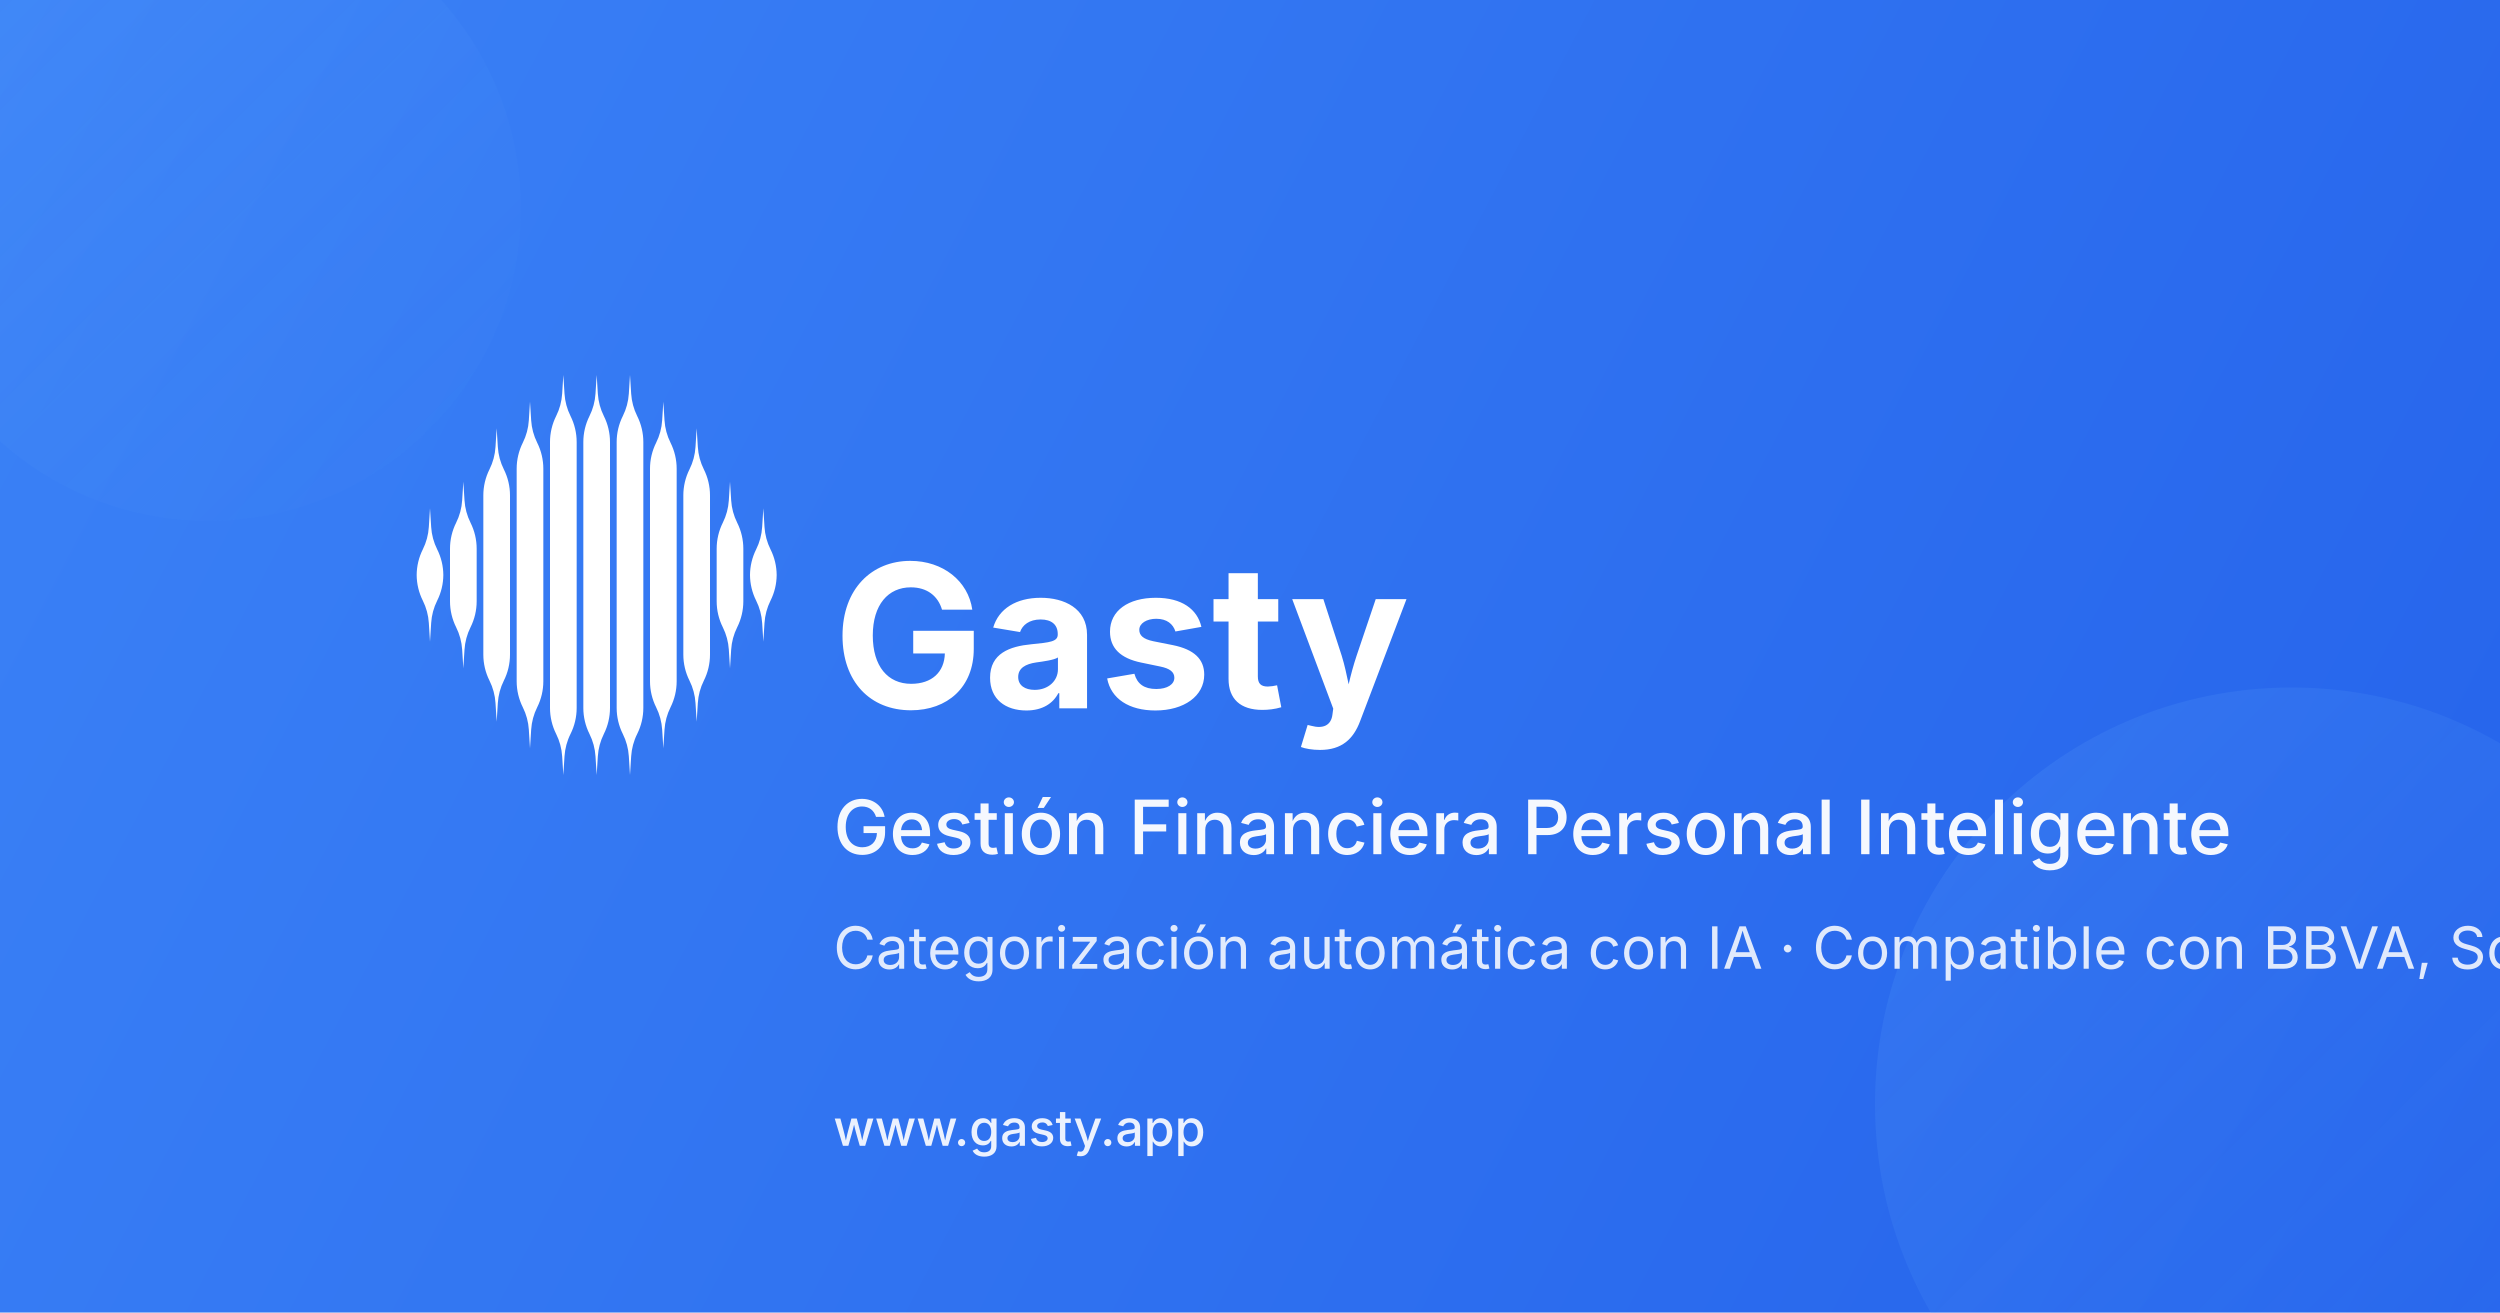
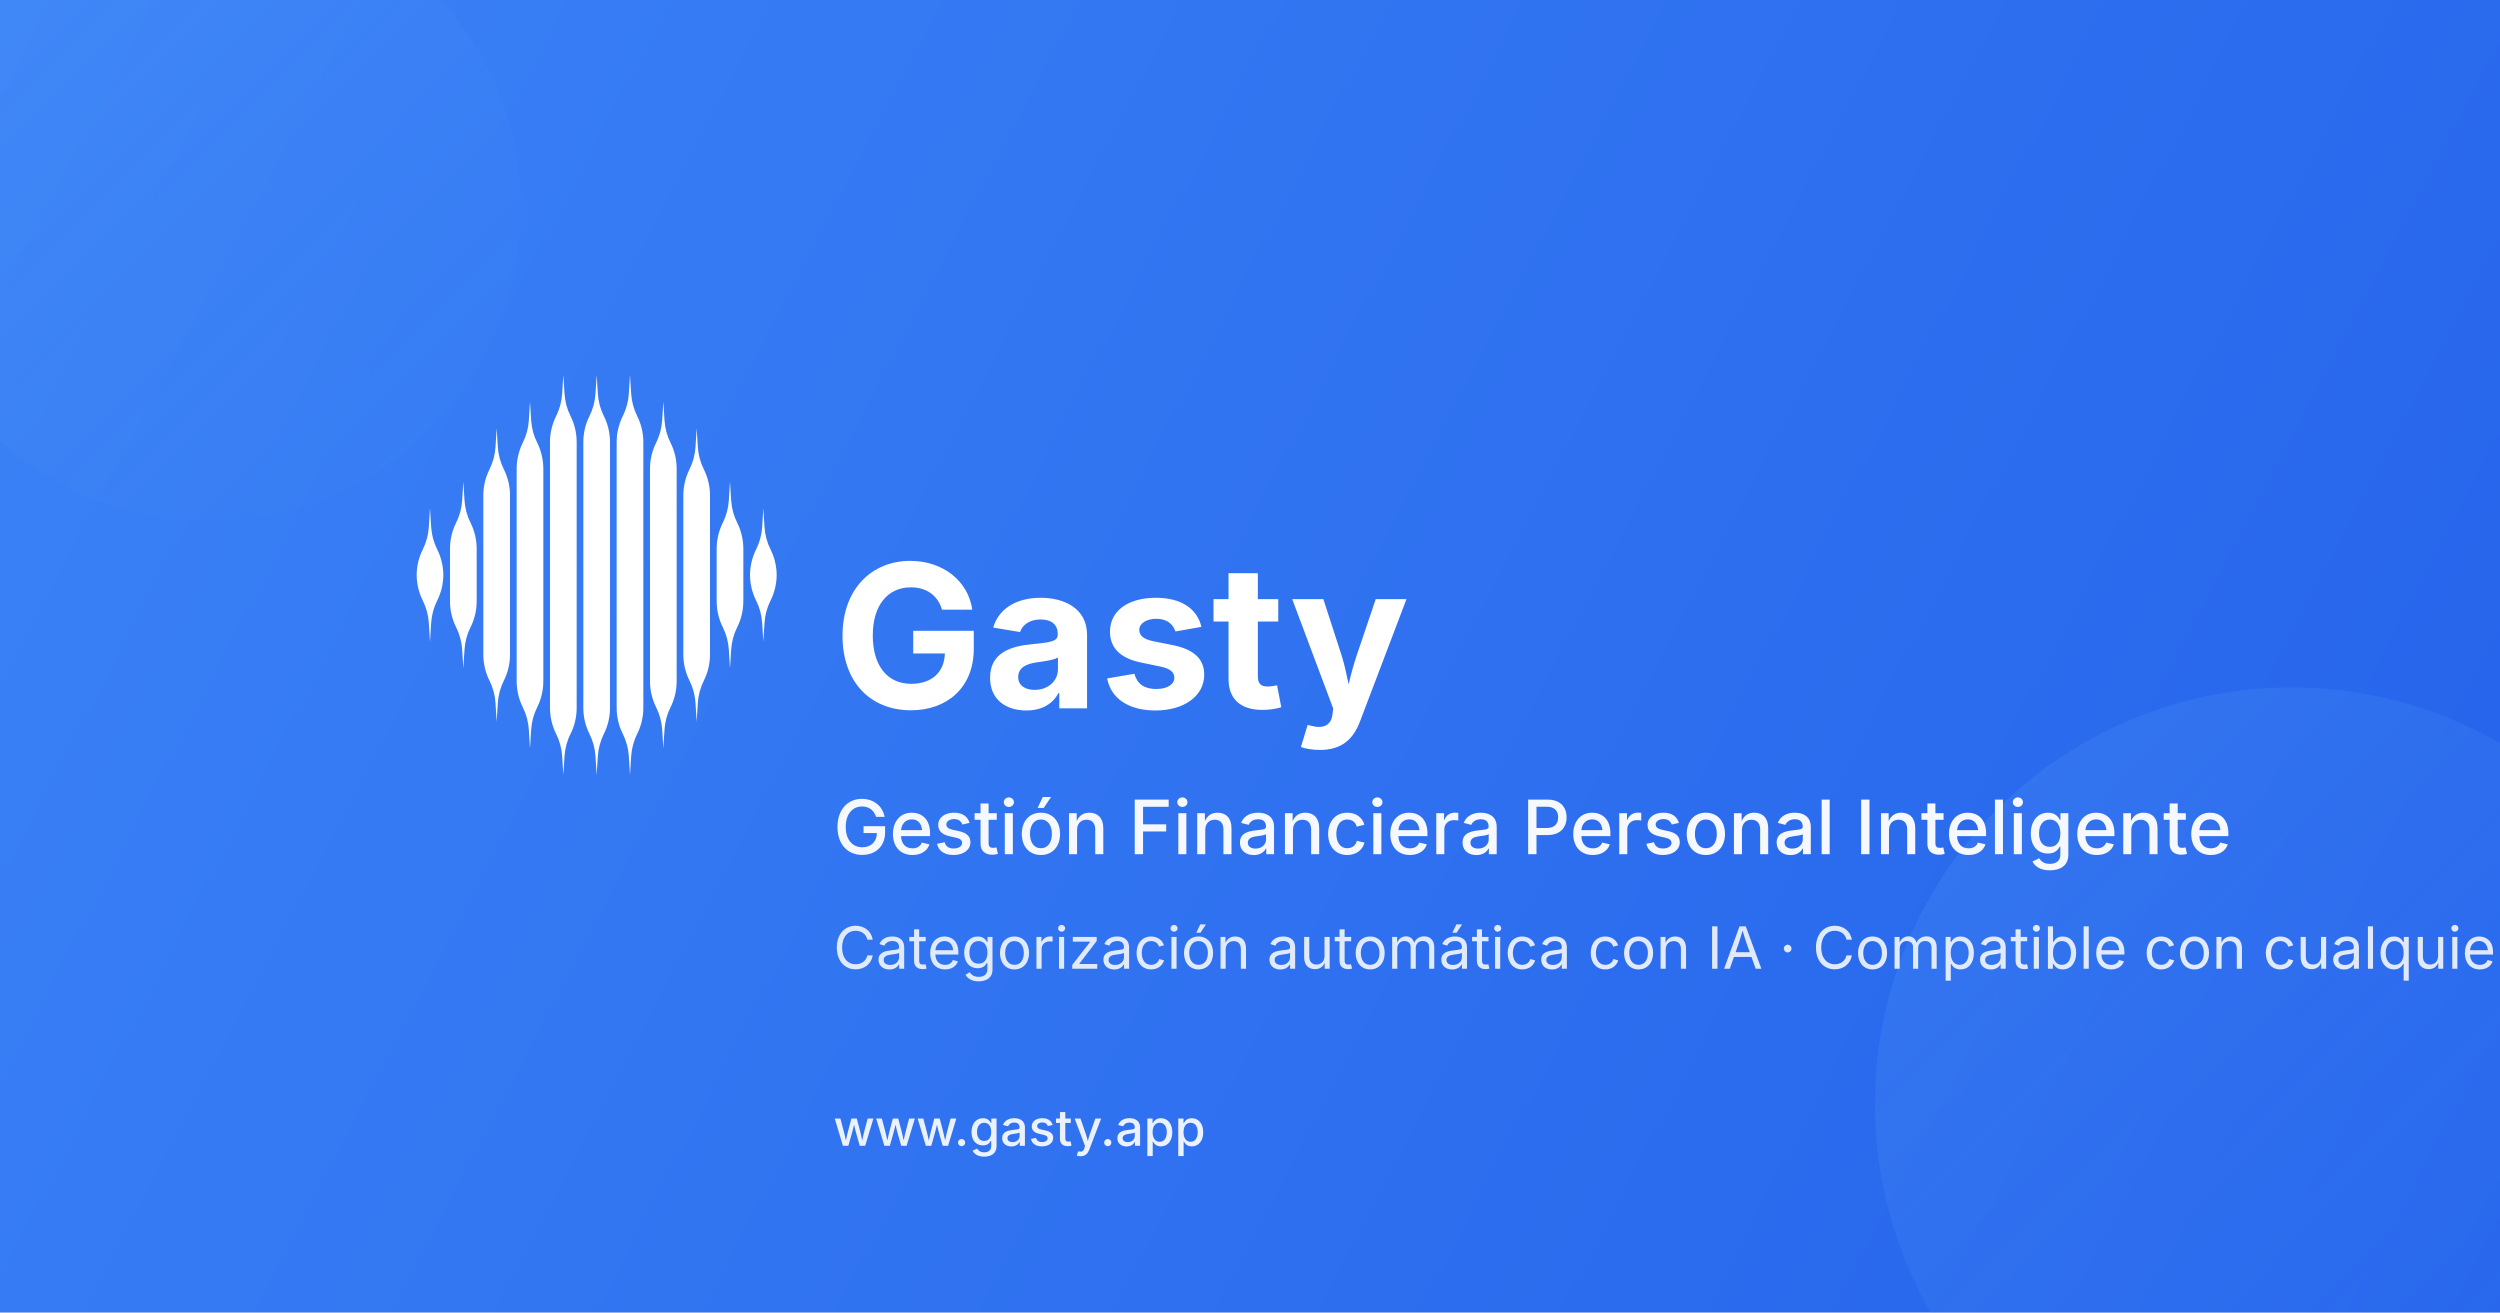
<svg xmlns="http://www.w3.org/2000/svg" width="1200" height="630" viewBox="0 0 1200 630" fill="none">
  <defs>
    <linearGradient id="bg-gradient" x1="0" y1="0" x2="1200" y2="630" gradientUnits="userSpaceOnUse">
      <stop offset="0%" stop-color="#3b82f6" />
      <stop offset="100%" stop-color="#2563eb" />
    </linearGradient>
    <linearGradient id="accent-gradient" x1="0" y1="0" x2="1" y2="1">
      <stop offset="0%" stop-color="#60a5fa" stop-opacity="0.2" />
      <stop offset="100%" stop-color="#3b82f6" stop-opacity="0.1" />
    </linearGradient>
  </defs>
  <rect width="1200" height="630" fill="url(#bg-gradient)" />
  <circle cx="100" cy="100" r="150" fill="url(#accent-gradient)" />
  <circle cx="1100" cy="530" r="200" fill="url(#accent-gradient)" />
  <g transform="translate(200, 180) scale(4)">
    <path fill-rule="evenodd" clip-rule="evenodd" d="M23.2 8.047C23.2 6.964 22.948 5.896 22.463 4.926C22.044 4.089 21.799 3.175 21.74 2.241L21.6 0L21.46 2.241C21.401 3.175 21.156 4.089 20.737 4.926C20.252 5.896 20 6.964 20 8.047V39.953C20 41.036 20.252 42.105 20.737 43.074C21.156 43.911 21.401 44.825 21.46 45.759L21.6 48L21.74 45.759C21.799 44.825 22.044 43.911 22.463 43.074C22.948 42.105 23.2 41.036 23.2 39.953V8.047ZM14.463 8.126C14.948 9.096 15.2 10.164 15.2 11.248V36.752C15.2 37.836 14.948 38.904 14.463 39.874C14.044 40.711 13.799 41.625 13.74 42.559L13.6 44.8L13.46 42.559C13.402 41.625 13.156 40.711 12.737 39.874C12.252 38.904 12 37.836 12 36.752V11.248C12 10.164 12.252 9.096 12.737 8.126C13.156 7.289 13.402 6.375 13.46 5.441L13.6 3.2L13.74 5.441C13.799 6.375 14.044 7.289 14.463 8.126ZM11.2 14.447C11.2 13.364 10.948 12.296 10.463 11.326C10.044 10.489 9.798 9.575 9.74 8.641L9.6 6.4L9.46 8.641C9.402 9.575 9.156 10.489 8.737 11.326C8.252 12.296 8 13.364 8 14.447V33.553C8 34.636 8.252 35.705 8.737 36.673C9.156 37.511 9.402 38.425 9.46 39.359L9.6 41.6L9.74 39.359C9.798 38.425 10.044 37.511 10.463 36.673C10.948 35.705 11.2 34.636 11.2 33.553V14.447ZM6.463 17.726C6.948 18.695 7.2 19.764 7.2 20.848V27.152C7.2 28.236 6.948 29.305 6.463 30.273C6.044 31.111 5.798 32.025 5.74 32.959L5.6 35.2L5.46 32.959C5.402 32.025 5.156 31.111 4.737 30.273C4.252 29.305 4 28.236 4 27.152V20.848C4 19.764 4.252 18.695 4.737 17.726C5.156 16.889 5.402 15.975 5.46 15.041L5.6 12.8L5.74 15.041C5.798 15.975 6.044 16.889 6.463 17.726ZM3.2 24L3.2 24.047V23.953L3.2 24ZM0 24.047L0 24C0.007 25.067 0.259 26.119 0.737 27.073C1.156 27.911 1.402 28.825 1.46 29.759L1.6 32L1.74 29.759C1.798 28.825 2.044 27.911 2.463 27.073C2.941 26.119 3.193 25.067 3.2 24C3.193 22.933 2.941 21.881 2.463 20.927C2.044 20.089 1.798 19.175 1.74 18.241L1.6 16L1.46 18.241C1.402 19.175 1.156 20.089 0.737 20.927C0.259 21.881 0.007 22.933 0 24L0 23.953V24.047ZM18.463 4.926C18.948 5.896 19.2 6.964 19.2 8.047V39.953C19.2 41.036 18.948 42.105 18.463 43.074C18.044 43.911 17.799 44.825 17.74 45.759L17.6 48L17.46 45.759C17.401 44.825 17.156 43.911 16.737 43.074C16.252 42.105 16 41.036 16 39.953V8.047C16 6.964 16.252 5.896 16.737 4.926C17.156 4.089 17.401 3.175 17.46 2.241L17.6 0L17.74 2.241C17.799 3.175 18.044 4.089 18.463 4.926ZM26.463 4.926C26.948 5.896 27.2 6.964 27.2 8.047V39.953C27.2 41.036 26.948 42.105 26.463 43.074C26.044 43.911 25.799 44.825 25.74 45.759L25.6 48L25.46 45.759C25.401 44.825 25.156 43.911 24.737 43.074C24.252 42.105 24 41.036 24 39.953V8.047C24 6.964 24.252 5.896 24.737 4.926C25.156 4.089 25.401 3.175 25.46 2.241L25.6 0L25.74 2.241C25.799 3.175 26.044 4.089 26.463 4.926ZM31.2 11.248C31.2 10.164 30.948 9.096 30.463 8.126C30.044 7.289 29.799 6.375 29.74 5.441L29.6 3.2L29.46 5.441C29.401 6.375 29.156 7.289 28.737 8.126C28.252 9.096 28 10.164 28 11.248V36.752C28 37.836 28.252 38.904 28.737 39.874C29.156 40.711 29.401 41.625 29.46 42.559L29.6 44.8L29.74 42.559C29.799 41.625 30.044 40.711 30.463 39.874C30.948 38.904 31.2 37.836 31.2 36.752V11.248ZM34.463 11.326C34.948 12.296 35.2 13.364 35.2 14.447V33.553C35.2 34.636 34.948 35.705 34.463 36.673C34.044 37.511 33.798 38.425 33.74 39.359L33.6 41.6L33.46 39.359C33.401 38.425 33.156 37.511 32.737 36.673C32.252 35.705 32 34.636 32 33.553V14.447C32 13.364 32.252 12.296 32.737 11.326C33.156 10.489 33.401 9.575 33.46 8.641L33.6 6.4L33.74 8.641C33.798 9.575 34.044 10.489 34.463 11.326ZM39.2 20.848C39.2 19.764 38.948 18.695 38.463 17.726C38.044 16.889 37.798 15.975 37.74 15.041L37.6 12.8L37.46 15.041C37.401 15.975 37.156 16.889 36.737 17.726C36.252 18.695 36 19.764 36 20.848V27.152C36 28.236 36.252 29.305 36.737 30.273C37.156 31.111 37.401 32.025 37.46 32.959L37.6 35.2L37.74 32.959C37.798 32.025 38.044 31.111 38.463 30.273C38.948 29.305 39.2 28.236 39.2 27.152V20.848ZM43.2 24C43.2 24.016 43.2 24.032 43.2 24.047V23.953C43.2 23.968 43.2 23.984 43.2 24ZM40 24C40.007 25.067 40.259 26.119 40.737 27.073C41.156 27.911 41.401 28.825 41.46 29.759L41.6 32L41.74 29.759C41.798 28.825 42.044 27.911 42.463 27.073C42.941 26.119 43.193 25.067 43.2 24C43.193 22.933 42.941 21.881 42.463 20.927C42.044 20.089 41.798 19.175 41.74 18.241L41.6 16L41.46 18.241C41.401 19.175 41.156 20.089 40.737 20.927C40.259 21.881 40.007 22.933 40 24ZM40 24C40 23.984 40 23.968 40 23.953V24.047C40 24.032 40 24.016 40 24Z" fill="white" />
  </g>
  <text x="400" y="340" font-family="system-ui, -apple-system, sans-serif" font-size="96" font-weight="700" fill="white">Gasty</text>
  <text x="400" y="410" font-family="system-ui, -apple-system, sans-serif" font-size="36" font-weight="500" fill="rgba(255, 255, 255, 0.95)">Gestión Financiera Personal Inteligente</text>
-   <text x="400" y="465" font-family="system-ui, -apple-system, sans-serif" font-size="28" font-weight="400" fill="rgba(255, 255, 255, 0.85)">Categorización automática con IA · Compatible con BBVA, Scotia e Itaú</text>
+   <text x="400" y="465" font-family="system-ui, -apple-system, sans-serif" font-size="28" font-weight="400" fill="rgba(255, 255, 255, 0.85)">Categorización automática con IA · Compatible con cualquier banco</text>
  <text x="400" y="550" font-family="system-ui, -apple-system, sans-serif" font-size="24" font-weight="500" fill="rgba(255, 255, 255, 0.9)">www.gasty.app</text>
</svg>
